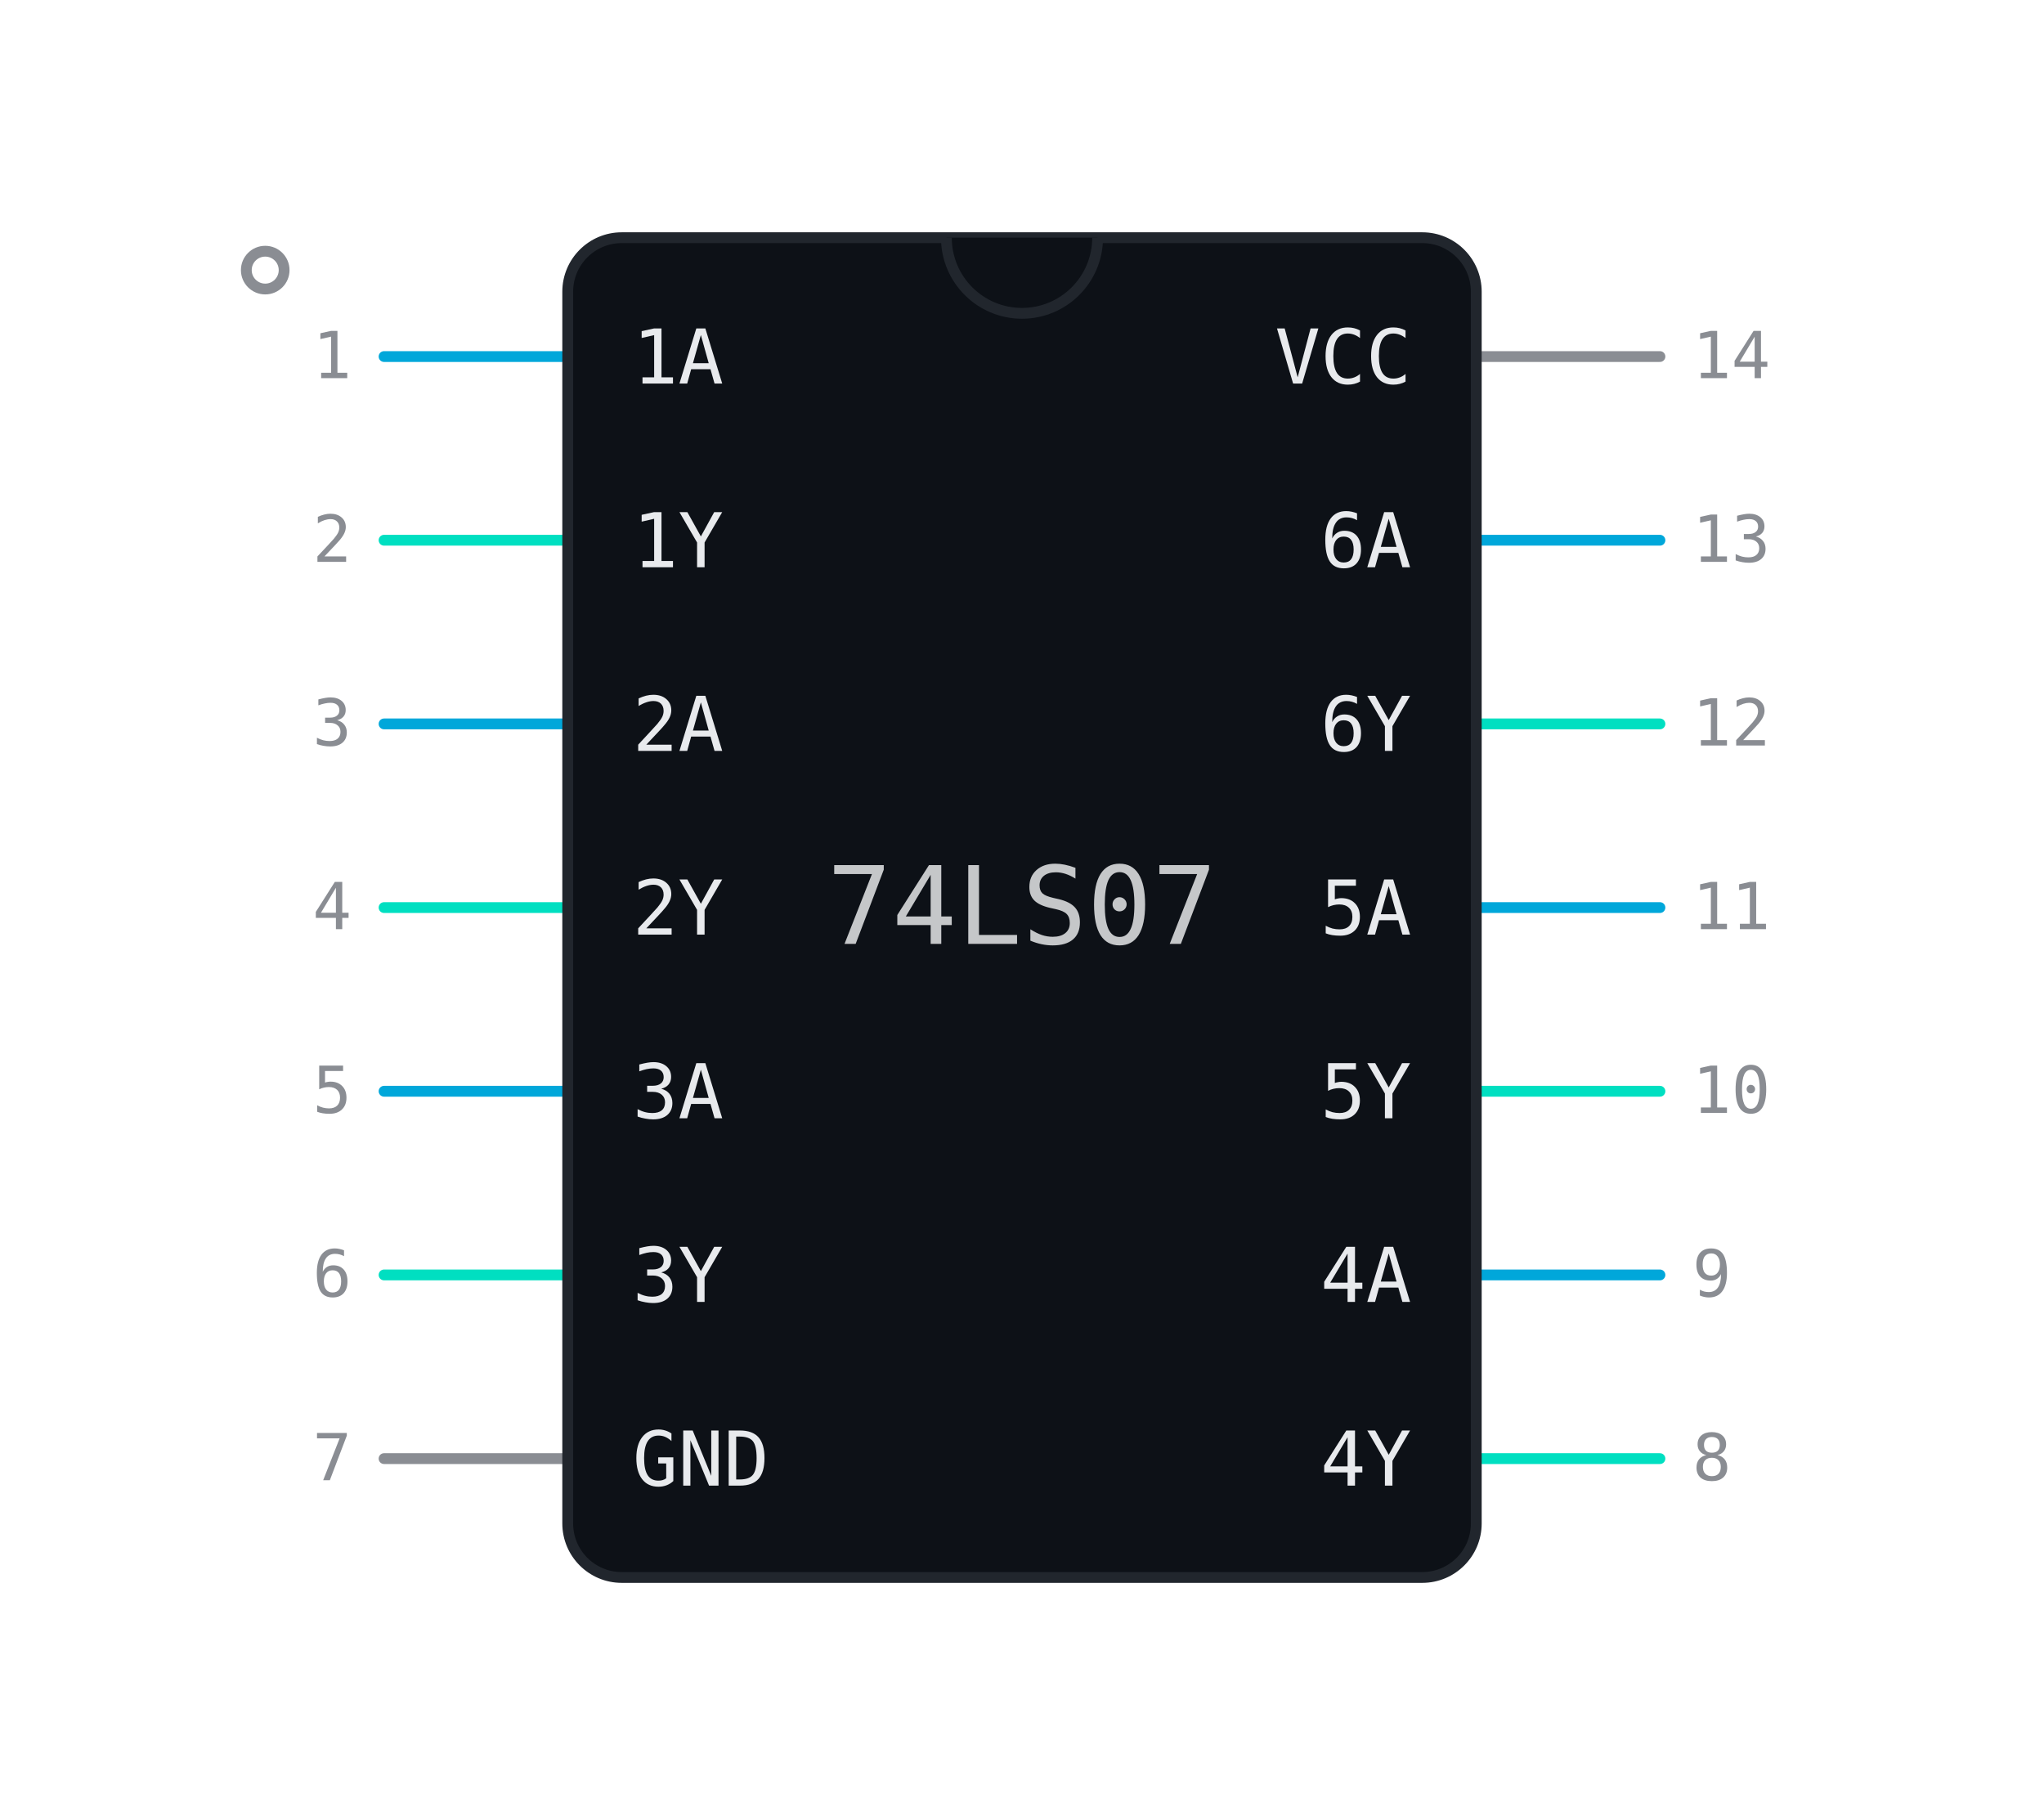
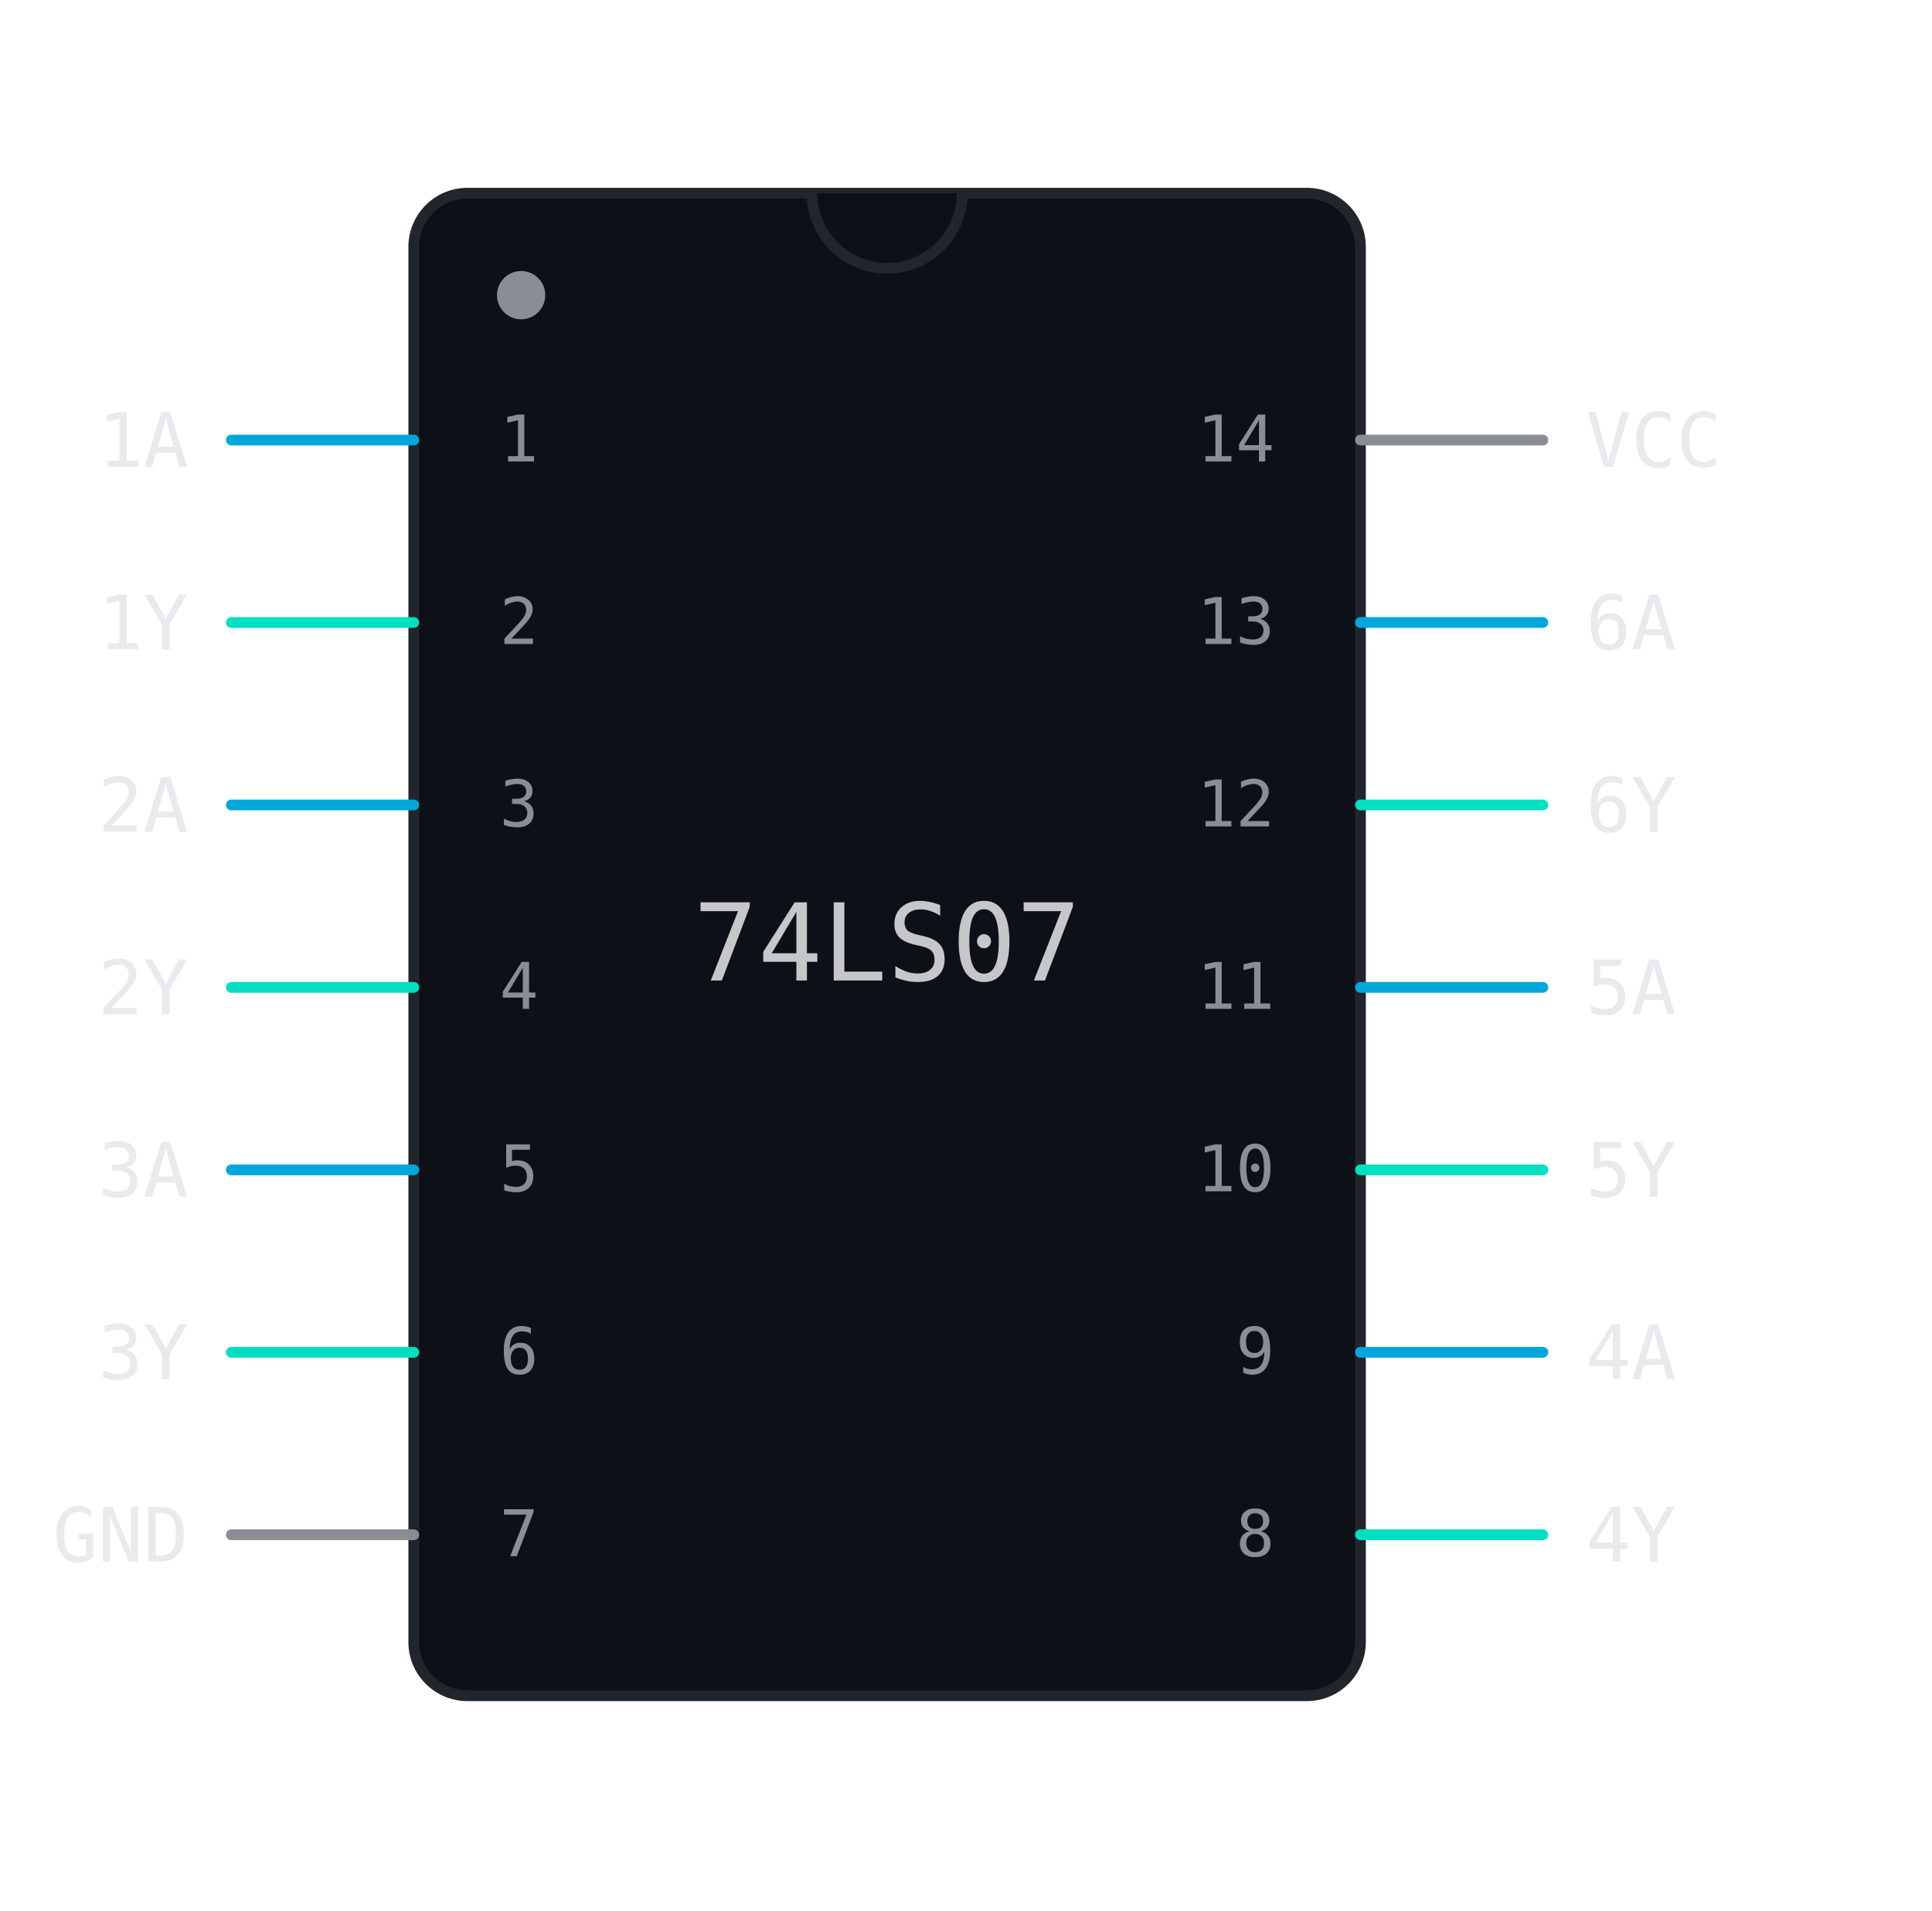
- <svg xmlns="http://www.w3.org/2000/svg" viewBox="0 0 378.4 332" role="img" aria-label="74LS07 pinout">
-   <line x1="71.1" y1="66" x2="105.1" y2="66" stroke="#00a7da" stroke-width="2" stroke-linecap="round" />
-   <text x="65.1" y="70" fill="#8a8d93" font-family="Consolas" font-size="12" font-weight="400" text-anchor="end">1</text>
-   <line x1="71.1" y1="100" x2="105.1" y2="100" stroke="#00dfc1" stroke-width="2" stroke-linecap="round" />
-   <text x="65.1" y="104" fill="#8a8d93" font-family="Consolas" font-size="12" font-weight="400" text-anchor="end">2</text>
-   <line x1="71.1" y1="134" x2="105.1" y2="134" stroke="#00a7da" stroke-width="2" stroke-linecap="round" />
-   <text x="65.1" y="138" fill="#8a8d93" font-family="Consolas" font-size="12" font-weight="400" text-anchor="end">3</text>
-   <line x1="71.1" y1="168" x2="105.1" y2="168" stroke="#00dfc1" stroke-width="2" stroke-linecap="round" />
-   <text x="65.1" y="172" fill="#8a8d93" font-family="Consolas" font-size="12" font-weight="400" text-anchor="end">4</text>
-   <line x1="71.1" y1="202" x2="105.1" y2="202" stroke="#00a7da" stroke-width="2" stroke-linecap="round" />
-   <text x="65.1" y="206" fill="#8a8d93" font-family="Consolas" font-size="12" font-weight="400" text-anchor="end">5</text>
-   <line x1="71.1" y1="236" x2="105.1" y2="236" stroke="#00dfc1" stroke-width="2" stroke-linecap="round" />
-   <text x="65.1" y="240" fill="#8a8d93" font-family="Consolas" font-size="12" font-weight="400" text-anchor="end">6</text>
-   <line x1="71.1" y1="270" x2="105.1" y2="270" stroke="#8a8d93" stroke-width="2" stroke-linecap="round" />
-   <text x="65.1" y="274" fill="#8a8d93" font-family="Consolas" font-size="12" font-weight="400" text-anchor="end">7</text>
-   <line x1="273.3" y1="66" x2="307.3" y2="66" stroke="#8a8d93" stroke-width="2" stroke-linecap="round" />
-   <text x="313.3" y="70" fill="#8a8d93" font-family="Consolas" font-size="12" font-weight="400" text-anchor="start">14</text>
-   <line x1="273.3" y1="100" x2="307.3" y2="100" stroke="#00a7da" stroke-width="2" stroke-linecap="round" />
-   <text x="313.3" y="104" fill="#8a8d93" font-family="Consolas" font-size="12" font-weight="400" text-anchor="start">13</text>
-   <line x1="273.3" y1="134" x2="307.3" y2="134" stroke="#00dfc1" stroke-width="2" stroke-linecap="round" />
-   <text x="313.3" y="138" fill="#8a8d93" font-family="Consolas" font-size="12" font-weight="400" text-anchor="start">12</text>
-   <line x1="273.3" y1="168" x2="307.3" y2="168" stroke="#00a7da" stroke-width="2" stroke-linecap="round" />
-   <text x="313.3" y="172" fill="#8a8d93" font-family="Consolas" font-size="12" font-weight="400" text-anchor="start">11</text>
-   <line x1="273.3" y1="202" x2="307.3" y2="202" stroke="#00dfc1" stroke-width="2" stroke-linecap="round" />
-   <text x="313.3" y="206" fill="#8a8d93" font-family="Consolas" font-size="12" font-weight="400" text-anchor="start">10</text>
-   <line x1="273.3" y1="236" x2="307.3" y2="236" stroke="#00a7da" stroke-width="2" stroke-linecap="round" />
-   <text x="313.3" y="240" fill="#8a8d93" font-family="Consolas" font-size="12" font-weight="400" text-anchor="start">9</text>
-   <line x1="273.3" y1="270" x2="307.3" y2="270" stroke="#00dfc1" stroke-width="2" stroke-linecap="round" />
-   <text x="313.3" y="274" fill="#8a8d93" font-family="Consolas" font-size="12" font-weight="400" text-anchor="start">8</text>
-   <rect x="105.1" y="44" width="168.2" height="248" rx="10" ry="10" fill="#0d1117" stroke="#21262d" stroke-width="2" />
-   <path d="M175.2,44 A14,14 0 0 0 203.2,44" fill="#0d1117" stroke="#21262d" stroke-width="2" />
-   <circle cx="49.1" cy="50" r="3.5" fill="none" stroke="#8a8d93" stroke-width="2" />
-   <text x="117.1" y="71" fill="#e8eaed" font-family="Consolas" font-size="14" font-weight="400" text-anchor="start">1A</text>
-   <text x="117.1" y="105" fill="#e8eaed" font-family="Consolas" font-size="14" font-weight="400" text-anchor="start">1Y</text>
-   <text x="117.1" y="139" fill="#e8eaed" font-family="Consolas" font-size="14" font-weight="400" text-anchor="start">2A</text>
-   <text x="117.1" y="173" fill="#e8eaed" font-family="Consolas" font-size="14" font-weight="400" text-anchor="start">2Y</text>
-   <text x="117.1" y="207" fill="#e8eaed" font-family="Consolas" font-size="14" font-weight="400" text-anchor="start">3A</text>
-   <text x="117.1" y="241" fill="#e8eaed" font-family="Consolas" font-size="14" font-weight="400" text-anchor="start">3Y</text>
-   <text x="117.1" y="275" fill="#e8eaed" font-family="Consolas" font-size="14" font-weight="400" text-anchor="start">GND</text>
-   <text x="261.3" y="71" fill="#e8eaed" font-family="Consolas" font-size="14" font-weight="400" text-anchor="end">VCC</text>
-   <text x="261.3" y="105" fill="#e8eaed" font-family="Consolas" font-size="14" font-weight="400" text-anchor="end">6A</text>
-   <text x="261.3" y="139" fill="#e8eaed" font-family="Consolas" font-size="14" font-weight="400" text-anchor="end">6Y</text>
-   <text x="261.3" y="173" fill="#e8eaed" font-family="Consolas" font-size="14" font-weight="400" text-anchor="end">5A</text>
-   <text x="261.3" y="207" fill="#e8eaed" font-family="Consolas" font-size="14" font-weight="400" text-anchor="end">5Y</text>
-   <text x="261.3" y="241" fill="#e8eaed" font-family="Consolas" font-size="14" font-weight="400" text-anchor="end">4A</text>
-   <text x="261.3" y="275" fill="#e8eaed" font-family="Consolas" font-size="14" font-weight="400" text-anchor="end">4Y</text>
-   <text x="189.2" y="174.72" fill="#c5c7c9" font-family="Consolas" font-size="20" font-weight="400" text-anchor="middle">74LS07</text>
+ <svg xmlns="http://www.w3.org/2000/svg" viewBox="0 0 360 356" role="img" aria-label="74LS07 pinout">
+   <rect x="77.1" y="36" width="176.4" height="280" rx="10" ry="10" fill="#0d1117" stroke="#21262d" stroke-width="2" />
+   <path d="M151.3,36 A14,14 0 0 0 179.3,36" fill="#0d1117" stroke="#21262d" stroke-width="2" />
+   <circle cx="97.1" cy="55" r="4.5" fill="#8a8d93" />
+   <line x1="43.1" y1="82" x2="77.1" y2="82" stroke="#00a7da" stroke-width="2" stroke-linecap="round" />
+   <text x="93.1" y="86" fill="#8a8d93" font-family="Consolas" font-size="12" font-weight="400" text-anchor="start">1</text>
+   <text x="35.1" y="87" fill="#e8eaed" font-family="Consolas" font-size="14" font-weight="400" text-anchor="end">1A</text>
+   <line x1="43.1" y1="116" x2="77.1" y2="116" stroke="#00dfc1" stroke-width="2" stroke-linecap="round" />
+   <text x="93.1" y="120" fill="#8a8d93" font-family="Consolas" font-size="12" font-weight="400" text-anchor="start">2</text>
+   <text x="35.1" y="121" fill="#e8eaed" font-family="Consolas" font-size="14" font-weight="400" text-anchor="end">1Y</text>
+   <line x1="43.1" y1="150" x2="77.1" y2="150" stroke="#00a7da" stroke-width="2" stroke-linecap="round" />
+   <text x="93.1" y="154" fill="#8a8d93" font-family="Consolas" font-size="12" font-weight="400" text-anchor="start">3</text>
+   <text x="35.1" y="155" fill="#e8eaed" font-family="Consolas" font-size="14" font-weight="400" text-anchor="end">2A</text>
+   <line x1="43.1" y1="184" x2="77.1" y2="184" stroke="#00dfc1" stroke-width="2" stroke-linecap="round" />
+   <text x="93.1" y="188" fill="#8a8d93" font-family="Consolas" font-size="12" font-weight="400" text-anchor="start">4</text>
+   <text x="35.1" y="189" fill="#e8eaed" font-family="Consolas" font-size="14" font-weight="400" text-anchor="end">2Y</text>
+   <line x1="43.1" y1="218" x2="77.1" y2="218" stroke="#00a7da" stroke-width="2" stroke-linecap="round" />
+   <text x="93.1" y="222" fill="#8a8d93" font-family="Consolas" font-size="12" font-weight="400" text-anchor="start">5</text>
+   <text x="35.1" y="223" fill="#e8eaed" font-family="Consolas" font-size="14" font-weight="400" text-anchor="end">3A</text>
+   <line x1="43.1" y1="252" x2="77.1" y2="252" stroke="#00dfc1" stroke-width="2" stroke-linecap="round" />
+   <text x="93.1" y="256" fill="#8a8d93" font-family="Consolas" font-size="12" font-weight="400" text-anchor="start">6</text>
+   <text x="35.1" y="257" fill="#e8eaed" font-family="Consolas" font-size="14" font-weight="400" text-anchor="end">3Y</text>
+   <line x1="43.1" y1="286" x2="77.1" y2="286" stroke="#8a8d93" stroke-width="2" stroke-linecap="round" />
+   <text x="93.1" y="290" fill="#8a8d93" font-family="Consolas" font-size="12" font-weight="400" text-anchor="start">7</text>
+   <text x="35.1" y="291" fill="#e8eaed" font-family="Consolas" font-size="14" font-weight="400" text-anchor="end">GND</text>
+   <line x1="287.5" y1="82" x2="253.5" y2="82" stroke="#8a8d93" stroke-width="2" stroke-linecap="round" />
+   <text x="237.5" y="86" fill="#8a8d93" font-family="Consolas" font-size="12" font-weight="400" text-anchor="end">14</text>
+   <text x="295.5" y="87" fill="#e8eaed" font-family="Consolas" font-size="14" font-weight="400" text-anchor="start">VCC</text>
+   <line x1="287.5" y1="116" x2="253.5" y2="116" stroke="#00a7da" stroke-width="2" stroke-linecap="round" />
+   <text x="237.5" y="120" fill="#8a8d93" font-family="Consolas" font-size="12" font-weight="400" text-anchor="end">13</text>
+   <text x="295.5" y="121" fill="#e8eaed" font-family="Consolas" font-size="14" font-weight="400" text-anchor="start">6A</text>
+   <line x1="287.5" y1="150" x2="253.5" y2="150" stroke="#00dfc1" stroke-width="2" stroke-linecap="round" />
+   <text x="237.5" y="154" fill="#8a8d93" font-family="Consolas" font-size="12" font-weight="400" text-anchor="end">12</text>
+   <text x="295.5" y="155" fill="#e8eaed" font-family="Consolas" font-size="14" font-weight="400" text-anchor="start">6Y</text>
+   <line x1="287.5" y1="184" x2="253.5" y2="184" stroke="#00a7da" stroke-width="2" stroke-linecap="round" />
+   <text x="237.5" y="188" fill="#8a8d93" font-family="Consolas" font-size="12" font-weight="400" text-anchor="end">11</text>
+   <text x="295.5" y="189" fill="#e8eaed" font-family="Consolas" font-size="14" font-weight="400" text-anchor="start">5A</text>
+   <line x1="287.5" y1="218" x2="253.5" y2="218" stroke="#00dfc1" stroke-width="2" stroke-linecap="round" />
+   <text x="237.5" y="222" fill="#8a8d93" font-family="Consolas" font-size="12" font-weight="400" text-anchor="end">10</text>
+   <text x="295.5" y="223" fill="#e8eaed" font-family="Consolas" font-size="14" font-weight="400" text-anchor="start">5Y</text>
+   <line x1="287.5" y1="252" x2="253.5" y2="252" stroke="#00a7da" stroke-width="2" stroke-linecap="round" />
+   <text x="237.5" y="256" fill="#8a8d93" font-family="Consolas" font-size="12" font-weight="400" text-anchor="end">9</text>
+   <text x="295.5" y="257" fill="#e8eaed" font-family="Consolas" font-size="14" font-weight="400" text-anchor="start">4A</text>
+   <line x1="287.5" y1="286" x2="253.5" y2="286" stroke="#00dfc1" stroke-width="2" stroke-linecap="round" />
+   <text x="237.5" y="290" fill="#8a8d93" font-family="Consolas" font-size="12" font-weight="400" text-anchor="end">8</text>
+   <text x="295.5" y="291" fill="#e8eaed" font-family="Consolas" font-size="14" font-weight="400" text-anchor="start">4Y</text>
+   <text x="165.3" y="182.72" fill="#c5c7c9" font-family="Consolas" font-size="20" font-weight="400" text-anchor="middle">74LS07</text>
</svg>
